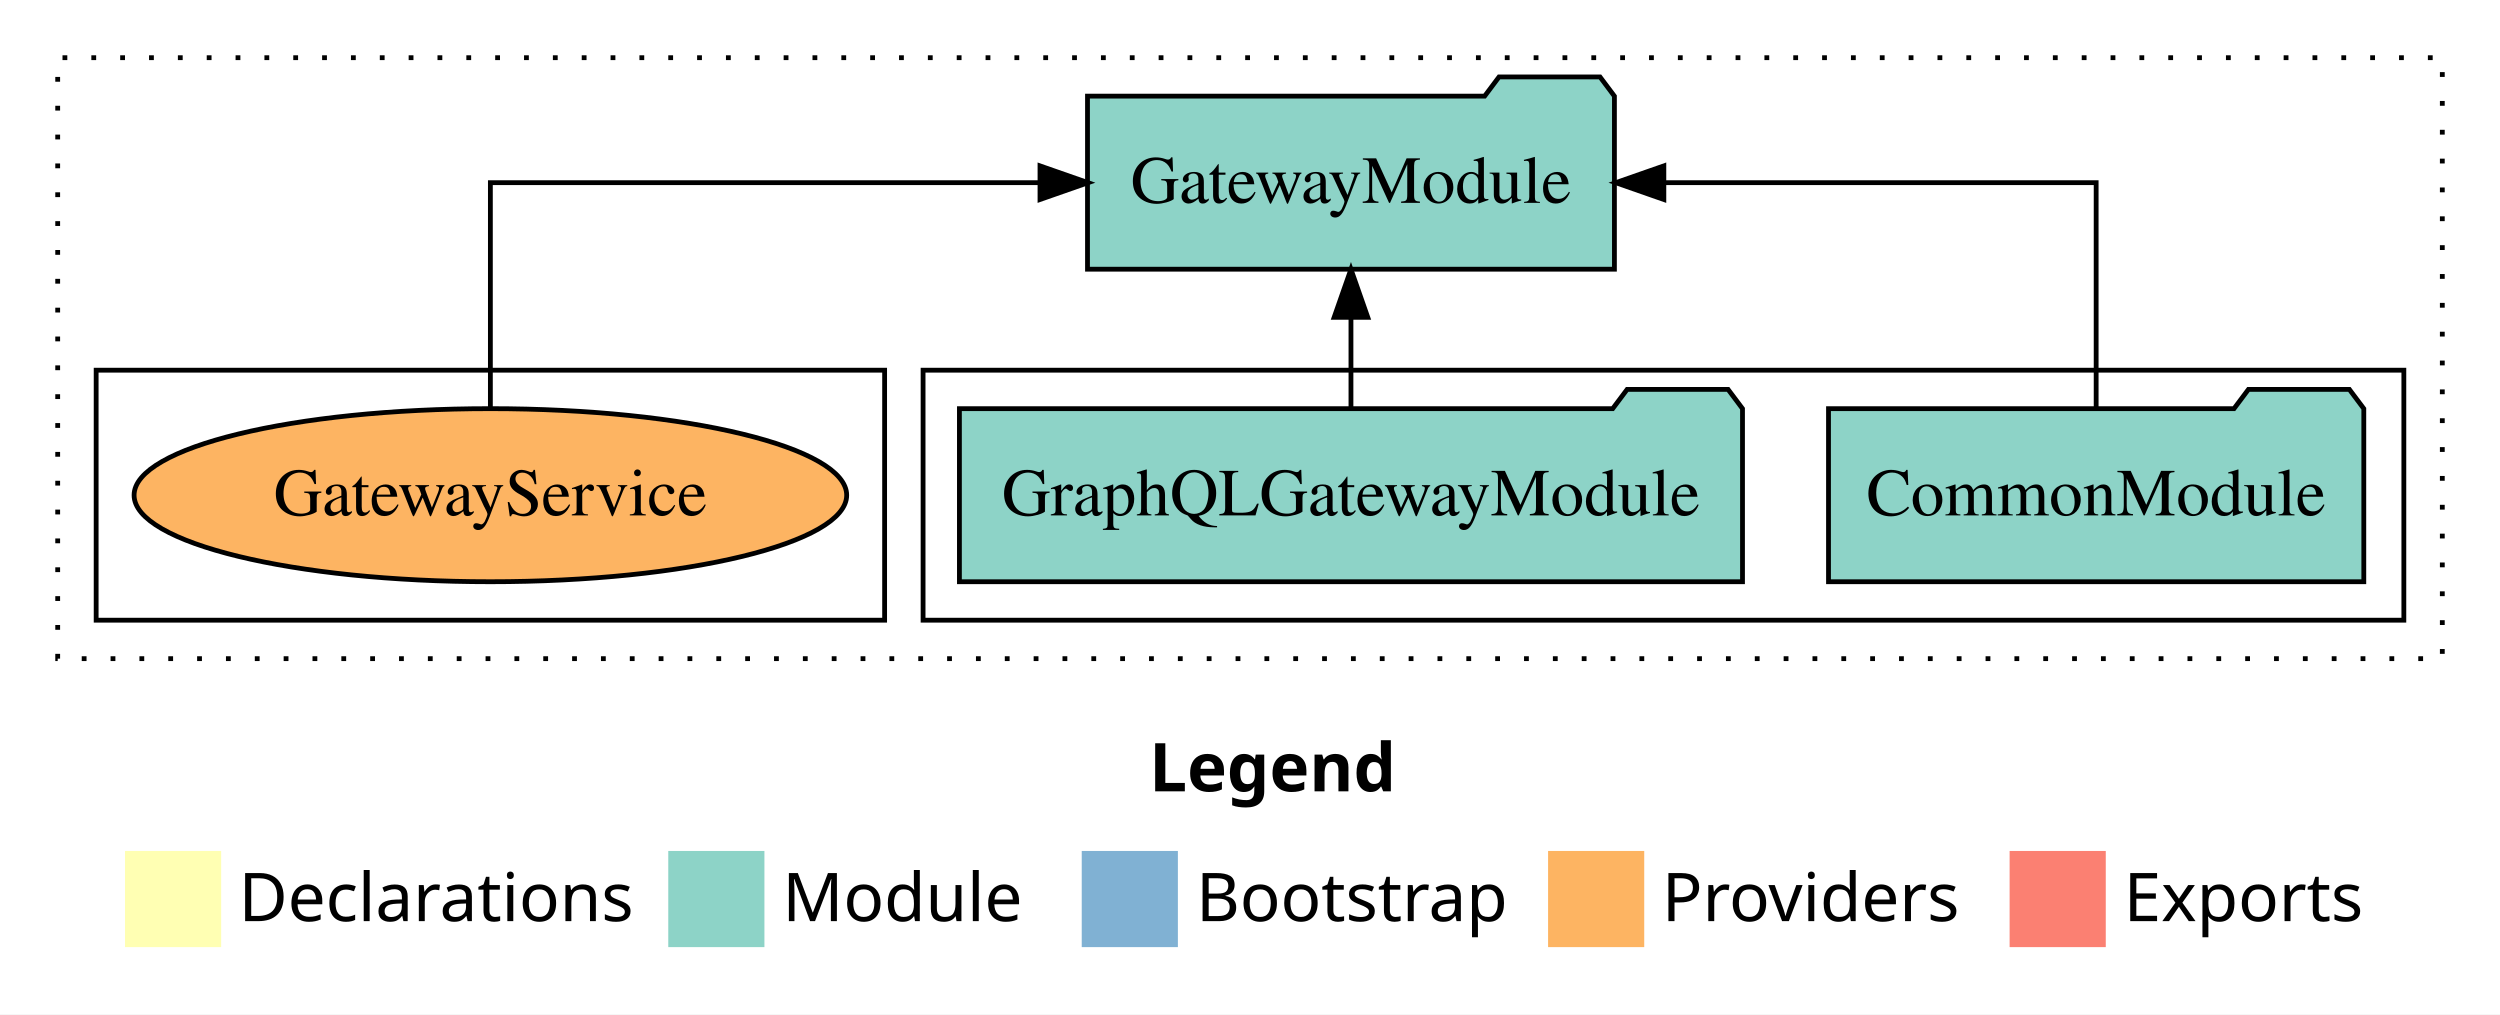
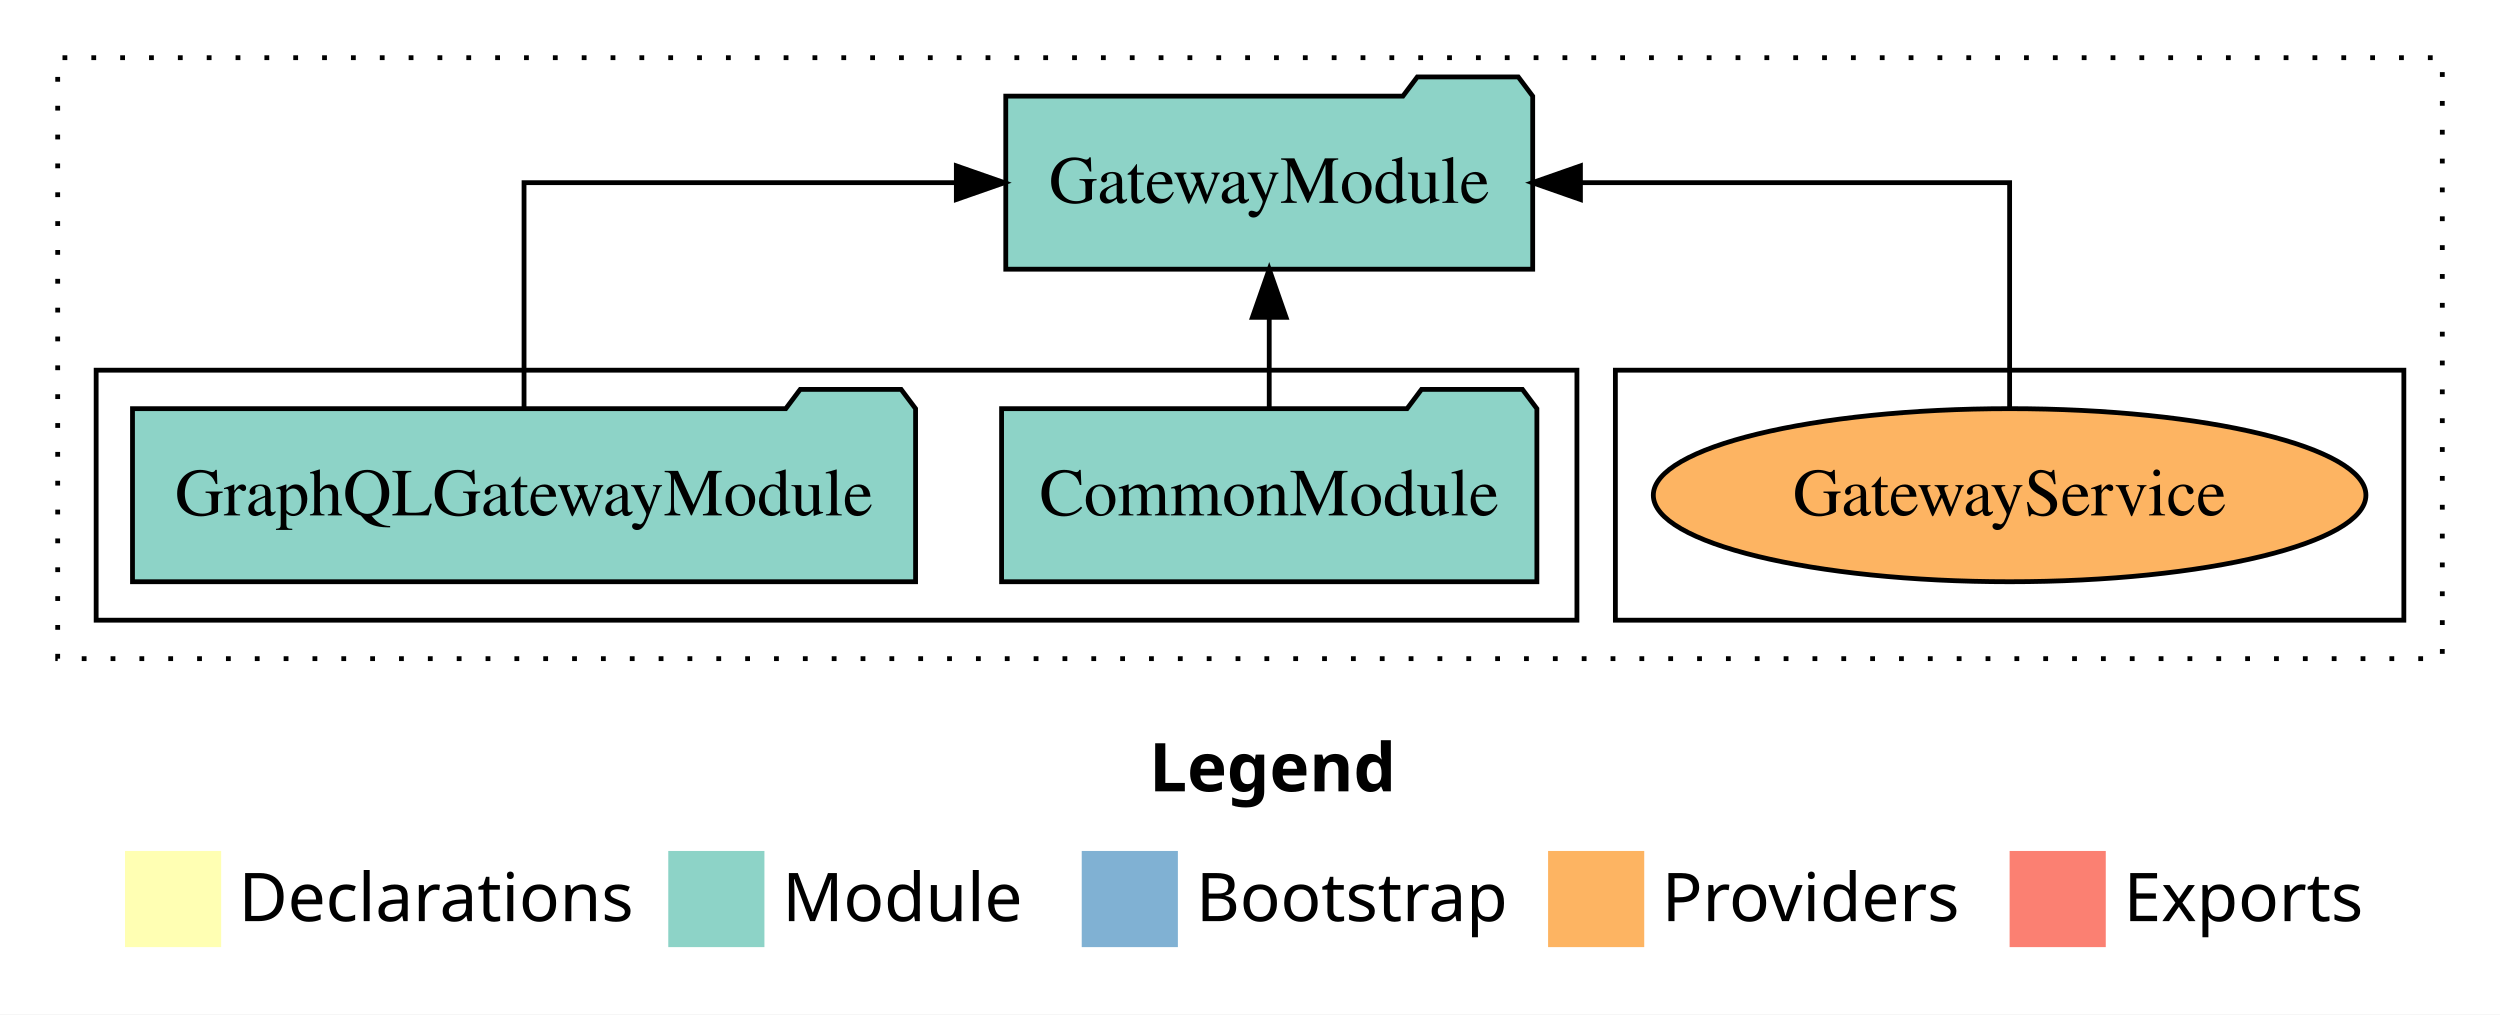
<svg xmlns="http://www.w3.org/2000/svg" width="520pt" height="211pt" viewBox="0.00 0.00 520.00 211.00">
  <g id="graph0" class="graph" transform="scale(1 1) rotate(0) translate(4 207)">
    <polygon fill="white" stroke="transparent" points="-4,4 -4,-207 516,-207 516,4 -4,4" />
    <text text-anchor="start" x="235.01" y="-42.4" font-family="Times-12" font-weight="bold" font-size="14.00">Legend</text>
    <polygon fill="#ffffb3" stroke="transparent" points="22,-10 22,-30 42,-30 42,-10 22,-10" />
    <text text-anchor="start" x="45.63" y="-15.4" font-family="Times-12" font-size="14.00">  Declarations</text>
    <polygon fill="#8dd3c7" stroke="transparent" points="135,-10 135,-30 155,-30 155,-10 135,-10" />
    <text text-anchor="start" x="158.73" y="-15.4" font-family="Times-12" font-size="14.00">  Module</text>
    <polygon fill="#80b1d3" stroke="transparent" points="221,-10 221,-30 241,-30 241,-10 221,-10" />
    <text text-anchor="start" x="244.78" y="-15.4" font-family="Times-12" font-size="14.00">  Bootstrap</text>
    <polygon fill="#fdb462" stroke="transparent" points="318,-10 318,-30 338,-30 338,-10 318,-10" />
    <text text-anchor="start" x="341.67" y="-15.4" font-family="Times-12" font-size="14.00">  Providers</text>
    <polygon fill="#fb8072" stroke="transparent" points="414,-10 414,-30 434,-30 434,-10 414,-10" />
    <text text-anchor="start" x="437.73" y="-15.4" font-family="Times-12" font-size="14.00">  Exports</text>
    <g id="clust1" class="cluster">
      <polygon fill="none" stroke="black" stroke-dasharray="1,5" points="8,-70 8,-195 504,-195 504,-70 8,-70" />
    </g>
+     <g id="clust6" class="cluster">
+       <polygon fill="none" stroke="black" points="332,-78 332,-130 496,-130 496,-78 332,-78" />
+     </g>
    <g id="clust3" class="cluster">
-       <polygon fill="none" stroke="black" points="188,-78 188,-130 496,-130 496,-78 188,-78" />
-     </g>
-     <g id="clust6" class="cluster">
-       <polygon fill="none" stroke="black" points="16,-78 16,-130 180,-130 180,-78 16,-78" />
+       <polygon fill="none" stroke="black" points="16,-78 16,-130 324,-130 324,-78 16,-78" />
    </g>
    <g id="node1" class="node">
-       <polygon fill="#8dd3c7" stroke="black" points="487.67,-122 484.67,-126 463.67,-126 460.67,-122 376.33,-122 376.33,-86 487.67,-86 487.67,-122" />
-       <text text-anchor="middle" x="432" y="-99.8" font-family="Times,serif" font-size="14.00">CommonModule</text>
+       <polygon fill="#8dd3c7" stroke="black" points="315.67,-122 312.67,-126 291.67,-126 288.67,-122 204.33,-122 204.33,-86 315.67,-86 315.67,-122" />
+       <text text-anchor="middle" x="260" y="-99.8" font-family="Times,serif" font-size="14.00">CommonModule</text>
    </g>
    <g id="node3" class="node">
-       <polygon fill="#8dd3c7" stroke="black" points="331.8,-187 328.8,-191 307.8,-191 304.8,-187 222.2,-187 222.2,-151 331.8,-151 331.8,-187" />
-       <text text-anchor="middle" x="277" y="-164.8" font-family="Times,serif" font-size="14.00">GatewayModule</text>
+       <polygon fill="#8dd3c7" stroke="black" points="314.8,-187 311.8,-191 290.8,-191 287.8,-187 205.2,-187 205.2,-151 314.8,-151 314.8,-187" />
+       <text text-anchor="middle" x="260" y="-164.8" font-family="Times,serif" font-size="14.00">GatewayModule</text>
    </g>
    <g id="edge1" class="edge">
-       <path fill="none" stroke="black" d="M432,-122.11C432,-141.34 432,-169 432,-169 432,-169 342.08,-169 342.08,-169" />
-       <polygon fill="black" stroke="black" points="342.08,-165.5 332.08,-169 342.08,-172.5 342.08,-165.5" />
+       <path fill="none" stroke="black" d="M260,-122.11C260,-122.11 260,-140.99 260,-140.99" />
+       <polygon fill="black" stroke="black" points="256.5,-140.99 260,-150.99 263.5,-140.99 256.5,-140.99" />
    </g>
    <g id="node2" class="node">
-       <polygon fill="#8dd3c7" stroke="black" points="358.44,-122 355.44,-126 334.44,-126 331.44,-122 195.56,-122 195.56,-86 358.44,-86 358.44,-122" />
-       <text text-anchor="middle" x="277" y="-99.8" font-family="Times,serif" font-size="14.00">GraphQLGatewayModule</text>
+       <polygon fill="#8dd3c7" stroke="black" points="186.44,-122 183.44,-126 162.44,-126 159.44,-122 23.56,-122 23.56,-86 186.44,-86 186.44,-122" />
+       <text text-anchor="middle" x="105" y="-99.8" font-family="Times,serif" font-size="14.00">GraphQLGatewayModule</text>
    </g>
    <g id="edge2" class="edge">
-       <path fill="none" stroke="black" d="M277,-122.11C277,-122.11 277,-140.99 277,-140.99" />
-       <polygon fill="black" stroke="black" points="273.5,-140.99 277,-150.99 280.5,-140.99 273.5,-140.99" />
+       <path fill="none" stroke="black" d="M105,-122.11C105,-141.34 105,-169 105,-169 105,-169 194.92,-169 194.92,-169" />
+       <polygon fill="black" stroke="black" points="194.92,-172.5 204.92,-169 194.92,-165.5 194.92,-172.5" />
    </g>
    <g id="node4" class="node">
-       <ellipse fill="#fdb462" stroke="black" cx="98" cy="-104" rx="74.11" ry="18" />
-       <text text-anchor="middle" x="98" y="-99.8" font-family="Times,serif" font-size="14.00">GatewayService</text>
+       <ellipse fill="#fdb462" stroke="black" cx="414" cy="-104" rx="74.11" ry="18" />
+       <text text-anchor="middle" x="414" y="-99.8" font-family="Times,serif" font-size="14.00">GatewayService</text>
    </g>
    <g id="edge3" class="edge">
-       <path fill="none" stroke="black" d="M98,-122.11C98,-141.34 98,-169 98,-169 98,-169 212.32,-169 212.32,-169" />
-       <polygon fill="black" stroke="black" points="212.32,-172.5 222.32,-169 212.32,-165.5 212.32,-172.5" />
+       <path fill="none" stroke="black" d="M414,-122.11C414,-141.34 414,-169 414,-169 414,-169 324.73,-169 324.73,-169" />
+       <polygon fill="black" stroke="black" points="324.73,-165.5 314.73,-169 324.73,-172.5 324.73,-165.5" />
    </g>
  </g>
</svg>
